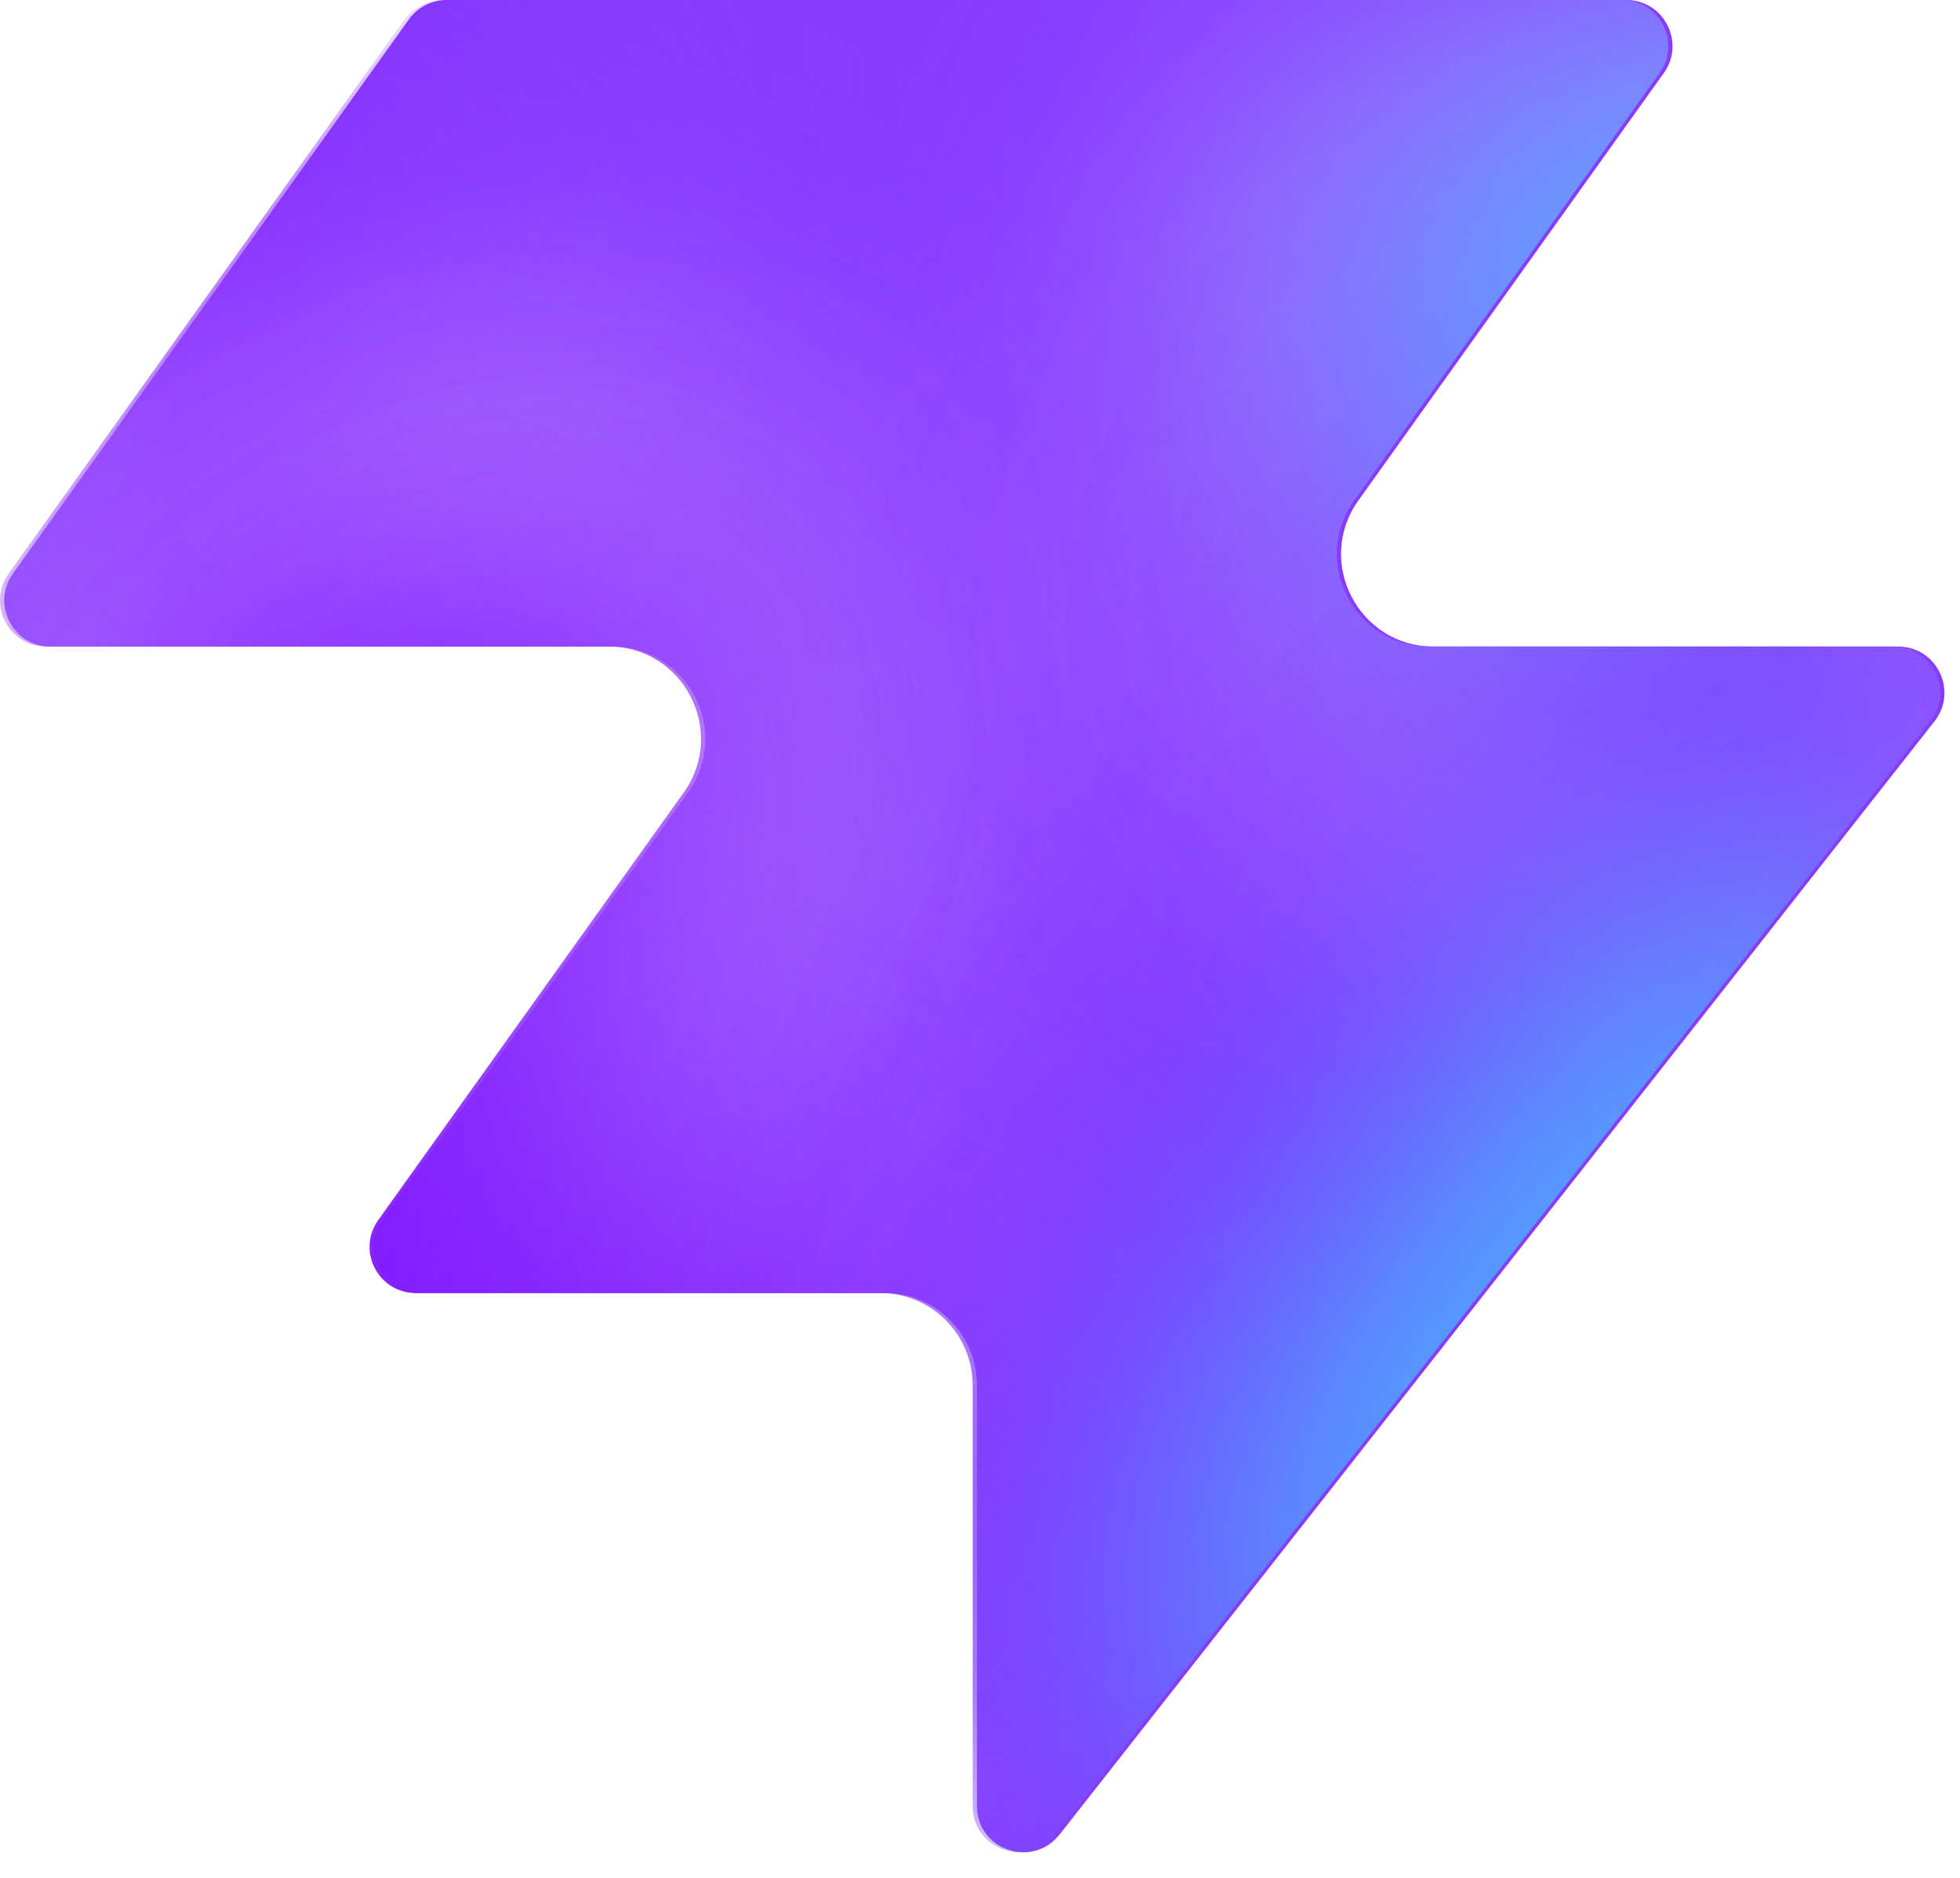
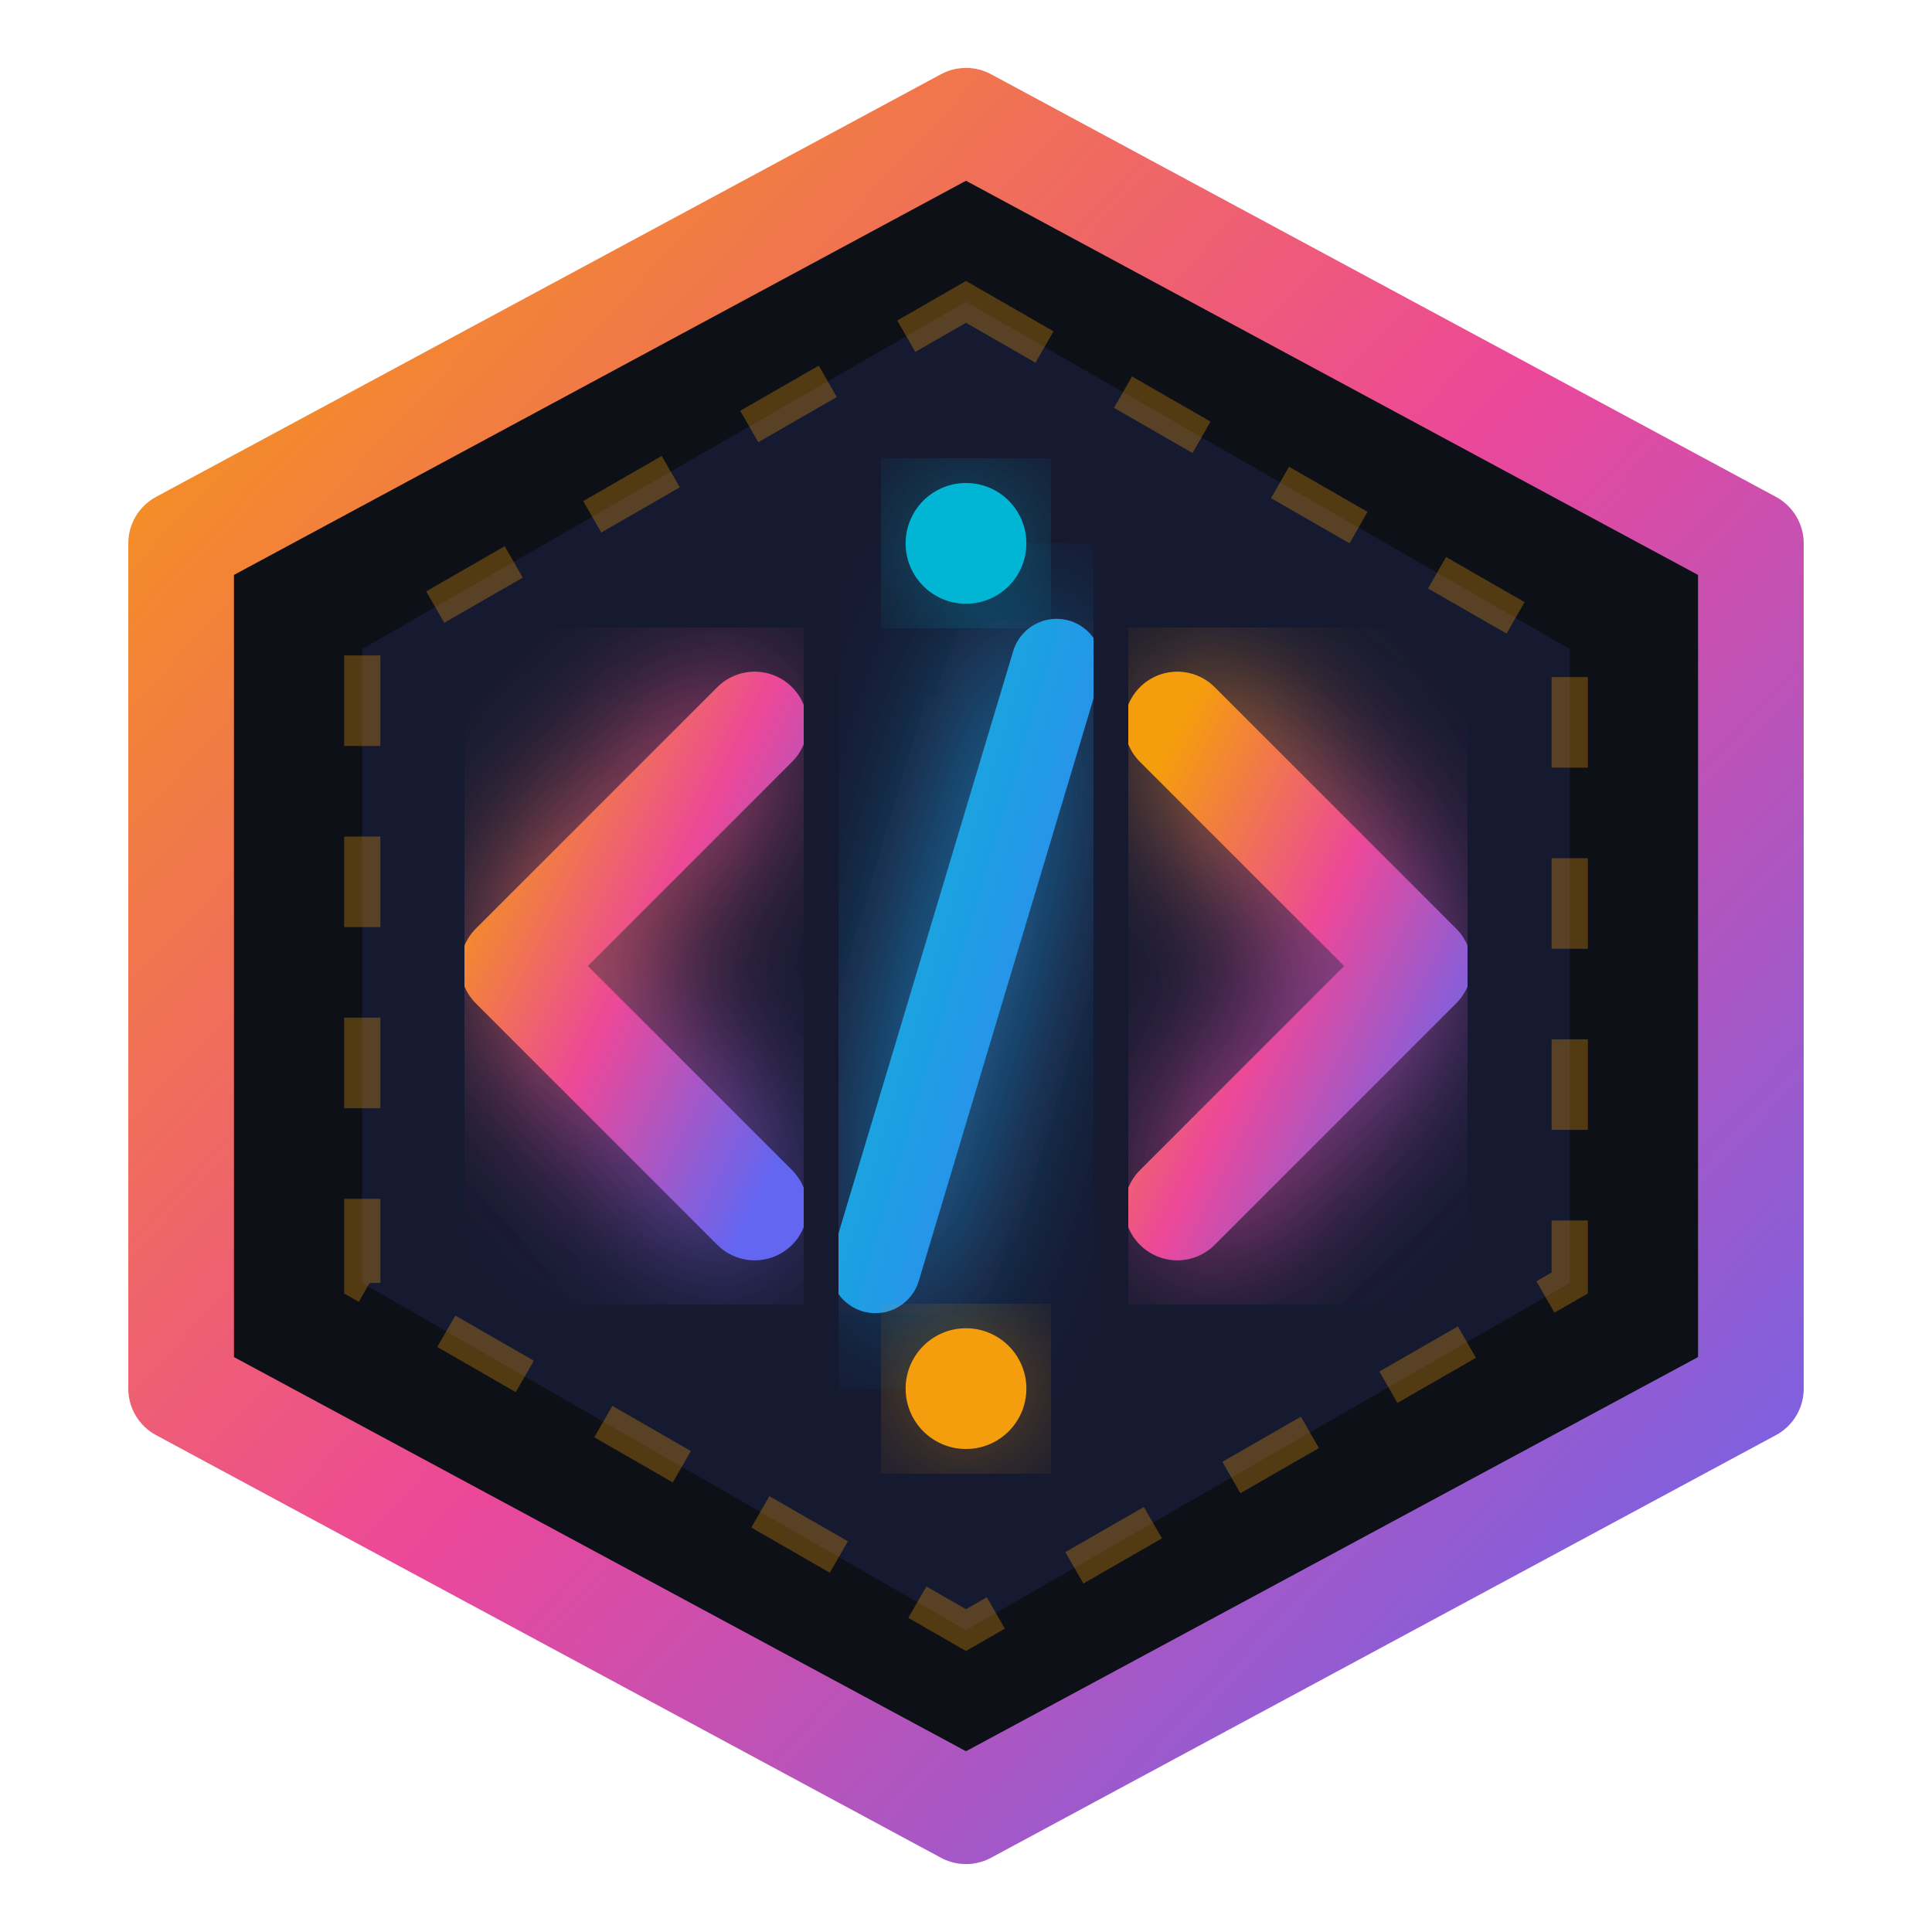
- <svg xmlns="http://www.w3.org/2000/svg" width="48" height="46" fill="none" viewBox="0 0 48 46">
-   <path fill="#863bff" d="M25.946 44.938c-.664.845-2.021.375-2.021-.698V33.937a2.26 2.26 0 0 0-2.262-2.262H10.287c-.92 0-1.456-1.04-.92-1.788l7.48-10.471c1.07-1.497 0-3.578-1.842-3.578H1.237c-.92 0-1.456-1.04-.92-1.788L10.013.474c.214-.297.556-.474.92-.474h28.894c.92 0 1.456 1.04.92 1.788l-7.48 10.471c-1.07 1.498 0 3.579 1.842 3.579h11.377c.943 0 1.473 1.088.89 1.83L25.947 44.94z" style="fill:#863bff;fill:color(display-p3 .525 .23 1);fill-opacity:1" />
-   <mask id="a" width="48" height="46" x="0" y="0" maskUnits="userSpaceOnUse" style="mask-type:alpha">
-     <path fill="#000" d="M25.842 44.938c-.664.844-2.021.375-2.021-.698V33.937a2.26 2.26 0 0 0-2.262-2.262H10.183c-.92 0-1.456-1.04-.92-1.788l7.48-10.471c1.07-1.498 0-3.579-1.842-3.579H1.133c-.92 0-1.456-1.04-.92-1.787L9.91.473c.214-.297.556-.474.92-.474h28.894c.92 0 1.456 1.04.92 1.788l-7.48 10.471c-1.07 1.498 0 3.578 1.842 3.578h11.377c.943 0 1.473 1.088.89 1.832L25.843 44.94z" style="fill:#000;fill-opacity:1" />
-   </mask>
-   <g mask="url(#a)">
-     <g filter="url(#b)">
-       <ellipse cx="5.508" cy="14.704" fill="#ede6ff" rx="5.508" ry="14.704" style="fill:#ede6ff;fill:color(display-p3 .927 .903 1);fill-opacity:1" transform="matrix(.00324 1 1 -.00324 -4.47 31.516)" />
-     </g>
-     <g filter="url(#c)">
-       <ellipse cx="10.399" cy="29.851" fill="#ede6ff" rx="10.399" ry="29.851" style="fill:#ede6ff;fill:color(display-p3 .927 .903 1);fill-opacity:1" transform="matrix(.00324 1 1 -.00324 -39.328 7.883)" />
-     </g>
-     <g filter="url(#d)">
-       <ellipse cx="5.508" cy="30.487" fill="#7e14ff" rx="5.508" ry="30.487" style="fill:#7e14ff;fill:color(display-p3 .492 .077 1);fill-opacity:1" transform="rotate(89.814 -25.913 -14.639)scale(1 -1)" />
-     </g>
-     <g filter="url(#e)">
-       <ellipse cx="5.508" cy="30.599" fill="#7e14ff" rx="5.508" ry="30.599" style="fill:#7e14ff;fill:color(display-p3 .492 .077 1);fill-opacity:1" transform="rotate(89.814 -32.644 -3.334)scale(1 -1)" />
-     </g>
-     <g filter="url(#f)">
-       <ellipse cx="5.508" cy="30.599" fill="#7e14ff" rx="5.508" ry="30.599" style="fill:#7e14ff;fill:color(display-p3 .492 .077 1);fill-opacity:1" transform="matrix(.00324 1 1 -.00324 -34.34 30.47)" />
-     </g>
-     <g filter="url(#g)">
-       <ellipse cx="14.072" cy="22.078" fill="#ede6ff" rx="14.072" ry="22.078" style="fill:#ede6ff;fill:color(display-p3 .927 .903 1);fill-opacity:1" transform="rotate(93.35 24.506 48.493)scale(-1 1)" />
-     </g>
-     <g filter="url(#h)">
-       <ellipse cx="3.47" cy="21.501" fill="#7e14ff" rx="3.47" ry="21.501" style="fill:#7e14ff;fill:color(display-p3 .492 .077 1);fill-opacity:1" transform="rotate(89.009 28.708 47.59)scale(-1 1)" />
-     </g>
-     <g filter="url(#i)">
-       <ellipse cx="3.47" cy="21.501" fill="#7e14ff" rx="3.47" ry="21.501" style="fill:#7e14ff;fill:color(display-p3 .492 .077 1);fill-opacity:1" transform="rotate(89.009 28.708 47.59)scale(-1 1)" />
-     </g>
-     <g filter="url(#j)">
-       <ellipse cx=".387" cy="8.972" fill="#7e14ff" rx="4.407" ry="29.108" style="fill:#7e14ff;fill:color(display-p3 .492 .077 1);fill-opacity:1" transform="rotate(39.51 .387 8.972)" />
-     </g>
-     <g filter="url(#k)">
-       <ellipse cx="47.523" cy="-6.092" fill="#7e14ff" rx="4.407" ry="29.108" style="fill:#7e14ff;fill:color(display-p3 .492 .077 1);fill-opacity:1" transform="rotate(37.892 47.523 -6.092)" />
-     </g>
-     <g filter="url(#l)">
-       <ellipse cx="41.412" cy="6.333" fill="#47bfff" rx="5.971" ry="9.665" style="fill:#47bfff;fill:color(display-p3 .28 .748 1);fill-opacity:1" transform="rotate(37.892 41.412 6.333)" />
-     </g>
-     <g filter="url(#m)">
-       <ellipse cx="-1.879" cy="38.332" fill="#7e14ff" rx="4.407" ry="29.108" style="fill:#7e14ff;fill:color(display-p3 .492 .077 1);fill-opacity:1" transform="rotate(37.892 -1.88 38.332)" />
-     </g>
-     <g filter="url(#n)">
-       <ellipse cx="-1.879" cy="38.332" fill="#7e14ff" rx="4.407" ry="29.108" style="fill:#7e14ff;fill:color(display-p3 .492 .077 1);fill-opacity:1" transform="rotate(37.892 -1.88 38.332)" />
-     </g>
-     <g filter="url(#o)">
-       <ellipse cx="35.651" cy="29.907" fill="#7e14ff" rx="4.407" ry="29.108" style="fill:#7e14ff;fill:color(display-p3 .492 .077 1);fill-opacity:1" transform="rotate(37.892 35.651 29.907)" />
-     </g>
-     <g filter="url(#p)">
-       <ellipse cx="38.418" cy="32.4" fill="#47bfff" rx="5.971" ry="15.297" style="fill:#47bfff;fill:color(display-p3 .28 .748 1);fill-opacity:1" transform="rotate(37.892 38.418 32.4)" />
-     </g>
-   </g>
+ <svg xmlns="http://www.w3.org/2000/svg" viewBox="0 0 64 64" fill="none">
  <defs>
-     <filter id="b" width="60.045" height="41.654" x="-19.77" y="16.149" color-interpolation-filters="sRGB" filterUnits="userSpaceOnUse">
-       <feFlood flood-opacity="0" result="BackgroundImageFix" />
-       <feBlend in="SourceGraphic" in2="BackgroundImageFix" result="shape" />
-       <feGaussianBlur result="effect1_foregroundBlur_2002_17158" stdDeviation="7.659" />
-     </filter>
-     <filter id="c" width="90.34" height="51.437" x="-54.613" y="-7.533" color-interpolation-filters="sRGB" filterUnits="userSpaceOnUse">
-       <feFlood flood-opacity="0" result="BackgroundImageFix" />
-       <feBlend in="SourceGraphic" in2="BackgroundImageFix" result="shape" />
-       <feGaussianBlur result="effect1_foregroundBlur_2002_17158" stdDeviation="7.659" />
-     </filter>
-     <filter id="d" width="79.355" height="29.4" x="-49.64" y="2.03" color-interpolation-filters="sRGB" filterUnits="userSpaceOnUse">
-       <feFlood flood-opacity="0" result="BackgroundImageFix" />
-       <feBlend in="SourceGraphic" in2="BackgroundImageFix" result="shape" />
-       <feGaussianBlur result="effect1_foregroundBlur_2002_17158" stdDeviation="4.596" />
-     </filter>
-     <filter id="e" width="79.579" height="29.4" x="-45.045" y="20.029" color-interpolation-filters="sRGB" filterUnits="userSpaceOnUse">
-       <feFlood flood-opacity="0" result="BackgroundImageFix" />
-       <feBlend in="SourceGraphic" in2="BackgroundImageFix" result="shape" />
-       <feGaussianBlur result="effect1_foregroundBlur_2002_17158" stdDeviation="4.596" />
-     </filter>
-     <filter id="f" width="79.579" height="29.4" x="-43.513" y="21.178" color-interpolation-filters="sRGB" filterUnits="userSpaceOnUse">
-       <feFlood flood-opacity="0" result="BackgroundImageFix" />
-       <feBlend in="SourceGraphic" in2="BackgroundImageFix" result="shape" />
-       <feGaussianBlur result="effect1_foregroundBlur_2002_17158" stdDeviation="4.596" />
-     </filter>
-     <filter id="g" width="74.749" height="58.852" x="15.756" y="-17.901" color-interpolation-filters="sRGB" filterUnits="userSpaceOnUse">
-       <feFlood flood-opacity="0" result="BackgroundImageFix" />
-       <feBlend in="SourceGraphic" in2="BackgroundImageFix" result="shape" />
-       <feGaussianBlur result="effect1_foregroundBlur_2002_17158" stdDeviation="7.659" />
-     </filter>
-     <filter id="h" width="61.377" height="25.362" x="23.548" y="2.284" color-interpolation-filters="sRGB" filterUnits="userSpaceOnUse">
-       <feFlood flood-opacity="0" result="BackgroundImageFix" />
-       <feBlend in="SourceGraphic" in2="BackgroundImageFix" result="shape" />
-       <feGaussianBlur result="effect1_foregroundBlur_2002_17158" stdDeviation="4.596" />
-     </filter>
-     <filter id="i" width="61.377" height="25.362" x="23.548" y="2.284" color-interpolation-filters="sRGB" filterUnits="userSpaceOnUse">
-       <feFlood flood-opacity="0" result="BackgroundImageFix" />
-       <feBlend in="SourceGraphic" in2="BackgroundImageFix" result="shape" />
-       <feGaussianBlur result="effect1_foregroundBlur_2002_17158" stdDeviation="4.596" />
-     </filter>
-     <filter id="j" width="56.045" height="63.649" x="-27.636" y="-22.853" color-interpolation-filters="sRGB" filterUnits="userSpaceOnUse">
-       <feFlood flood-opacity="0" result="BackgroundImageFix" />
-       <feBlend in="SourceGraphic" in2="BackgroundImageFix" result="shape" />
-       <feGaussianBlur result="effect1_foregroundBlur_2002_17158" stdDeviation="4.596" />
-     </filter>
-     <filter id="k" width="54.814" height="64.646" x="20.116" y="-38.415" color-interpolation-filters="sRGB" filterUnits="userSpaceOnUse">
-       <feFlood flood-opacity="0" result="BackgroundImageFix" />
-       <feBlend in="SourceGraphic" in2="BackgroundImageFix" result="shape" />
-       <feGaussianBlur result="effect1_foregroundBlur_2002_17158" stdDeviation="4.596" />
-     </filter>
-     <filter id="l" width="33.541" height="35.313" x="24.641" y="-11.323" color-interpolation-filters="sRGB" filterUnits="userSpaceOnUse">
-       <feFlood flood-opacity="0" result="BackgroundImageFix" />
-       <feBlend in="SourceGraphic" in2="BackgroundImageFix" result="shape" />
-       <feGaussianBlur result="effect1_foregroundBlur_2002_17158" stdDeviation="4.596" />
-     </filter>
-     <filter id="m" width="54.814" height="64.646" x="-29.286" y="6.009" color-interpolation-filters="sRGB" filterUnits="userSpaceOnUse">
-       <feFlood flood-opacity="0" result="BackgroundImageFix" />
-       <feBlend in="SourceGraphic" in2="BackgroundImageFix" result="shape" />
-       <feGaussianBlur result="effect1_foregroundBlur_2002_17158" stdDeviation="4.596" />
-     </filter>
-     <filter id="n" width="54.814" height="64.646" x="-29.286" y="6.009" color-interpolation-filters="sRGB" filterUnits="userSpaceOnUse">
-       <feFlood flood-opacity="0" result="BackgroundImageFix" />
-       <feBlend in="SourceGraphic" in2="BackgroundImageFix" result="shape" />
-       <feGaussianBlur result="effect1_foregroundBlur_2002_17158" stdDeviation="4.596" />
-     </filter>
-     <filter id="o" width="54.814" height="64.646" x="8.244" y="-2.416" color-interpolation-filters="sRGB" filterUnits="userSpaceOnUse">
-       <feFlood flood-opacity="0" result="BackgroundImageFix" />
-       <feBlend in="SourceGraphic" in2="BackgroundImageFix" result="shape" />
-       <feGaussianBlur result="effect1_foregroundBlur_2002_17158" stdDeviation="4.596" />
-     </filter>
-     <filter id="p" width="39.409" height="43.623" x="18.713" y="10.588" color-interpolation-filters="sRGB" filterUnits="userSpaceOnUse">
-       <feFlood flood-opacity="0" result="BackgroundImageFix" />
-       <feBlend in="SourceGraphic" in2="BackgroundImageFix" result="shape" />
-       <feGaussianBlur result="effect1_foregroundBlur_2002_17158" stdDeviation="4.596" />
+     <linearGradient id="hiveGrad" x1="0%" y1="0%" x2="100%" y2="100%">
+       <stop offset="0%" stop-color="#f59e0b" />
+       <stop offset="50%" stop-color="#ec4899" />
+       <stop offset="100%" stop-color="#6366f1" />
+     </linearGradient>
+     <linearGradient id="innerGlow" x1="0%" y1="0%" x2="100%" y2="100%">
+       <stop offset="0%" stop-color="#06b6d4" />
+       <stop offset="100%" stop-color="#3b82f6" />
+     </linearGradient>
+     <filter id="glow" x="-20%" y="-20%" width="140%" height="140%">
+       <feGaussianBlur stdDeviation="2.5" result="blur" />
+       <feComposite in="SourceGraphic" in2="blur" operator="over" />
    </filter>
  </defs>
+   <polygon points="32,4 58,18 58,46 32,60 6,46 6,18" fill="#0d1017" stroke="url(#hiveGrad)" stroke-width="3.5" stroke-linejoin="round" />
+   <polygon points="32,10 52,21.5 52,42.5 32,54 12,42.5 12,21.5" fill="rgba(99, 102, 241, 0.12)" stroke="rgba(245, 158, 11, 0.3)" stroke-width="1.2" stroke-dasharray="3 3" />
+   <path d="M25 24 L17 32 L25 40" stroke="url(#hiveGrad)" stroke-width="3.5" stroke-linecap="round" stroke-linejoin="round" filter="url(#glow)" />
+   <path d="M35 22 L29 42" stroke="url(#innerGlow)" stroke-width="3" stroke-linecap="round" filter="url(#glow)" />
+   <path d="M39 24 L47 32 L39 40" stroke="url(#hiveGrad)" stroke-width="3.5" stroke-linecap="round" stroke-linejoin="round" filter="url(#glow)" />
+   <circle cx="32" cy="18" r="2" fill="#06b6d4" filter="url(#glow)" />
+   <circle cx="32" cy="46" r="2" fill="#f59e0b" filter="url(#glow)" />
</svg>
